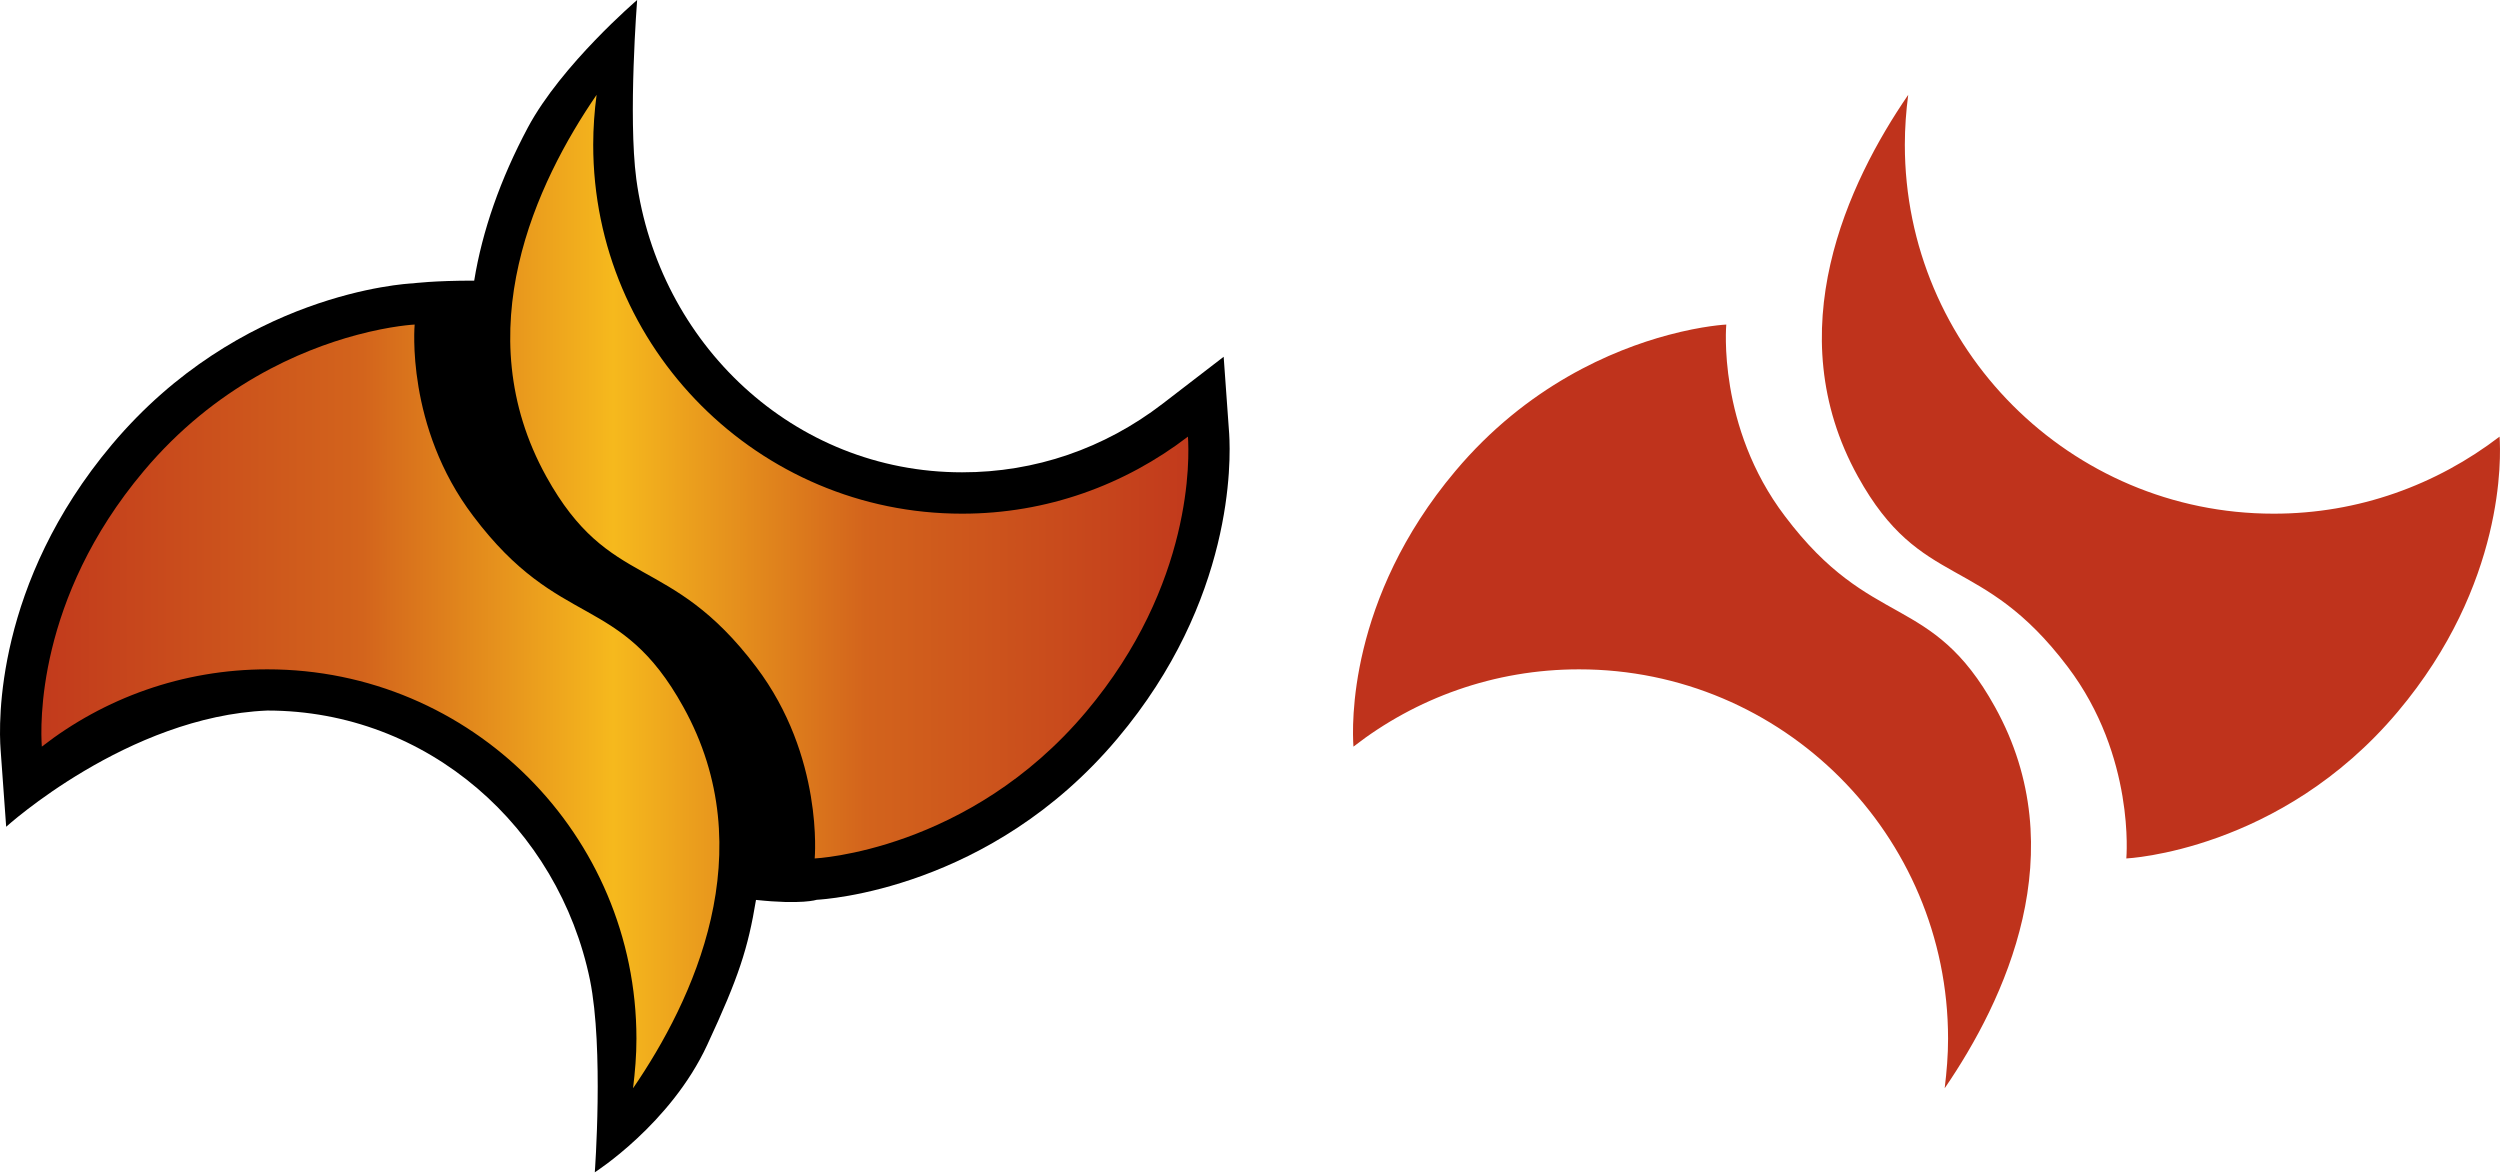
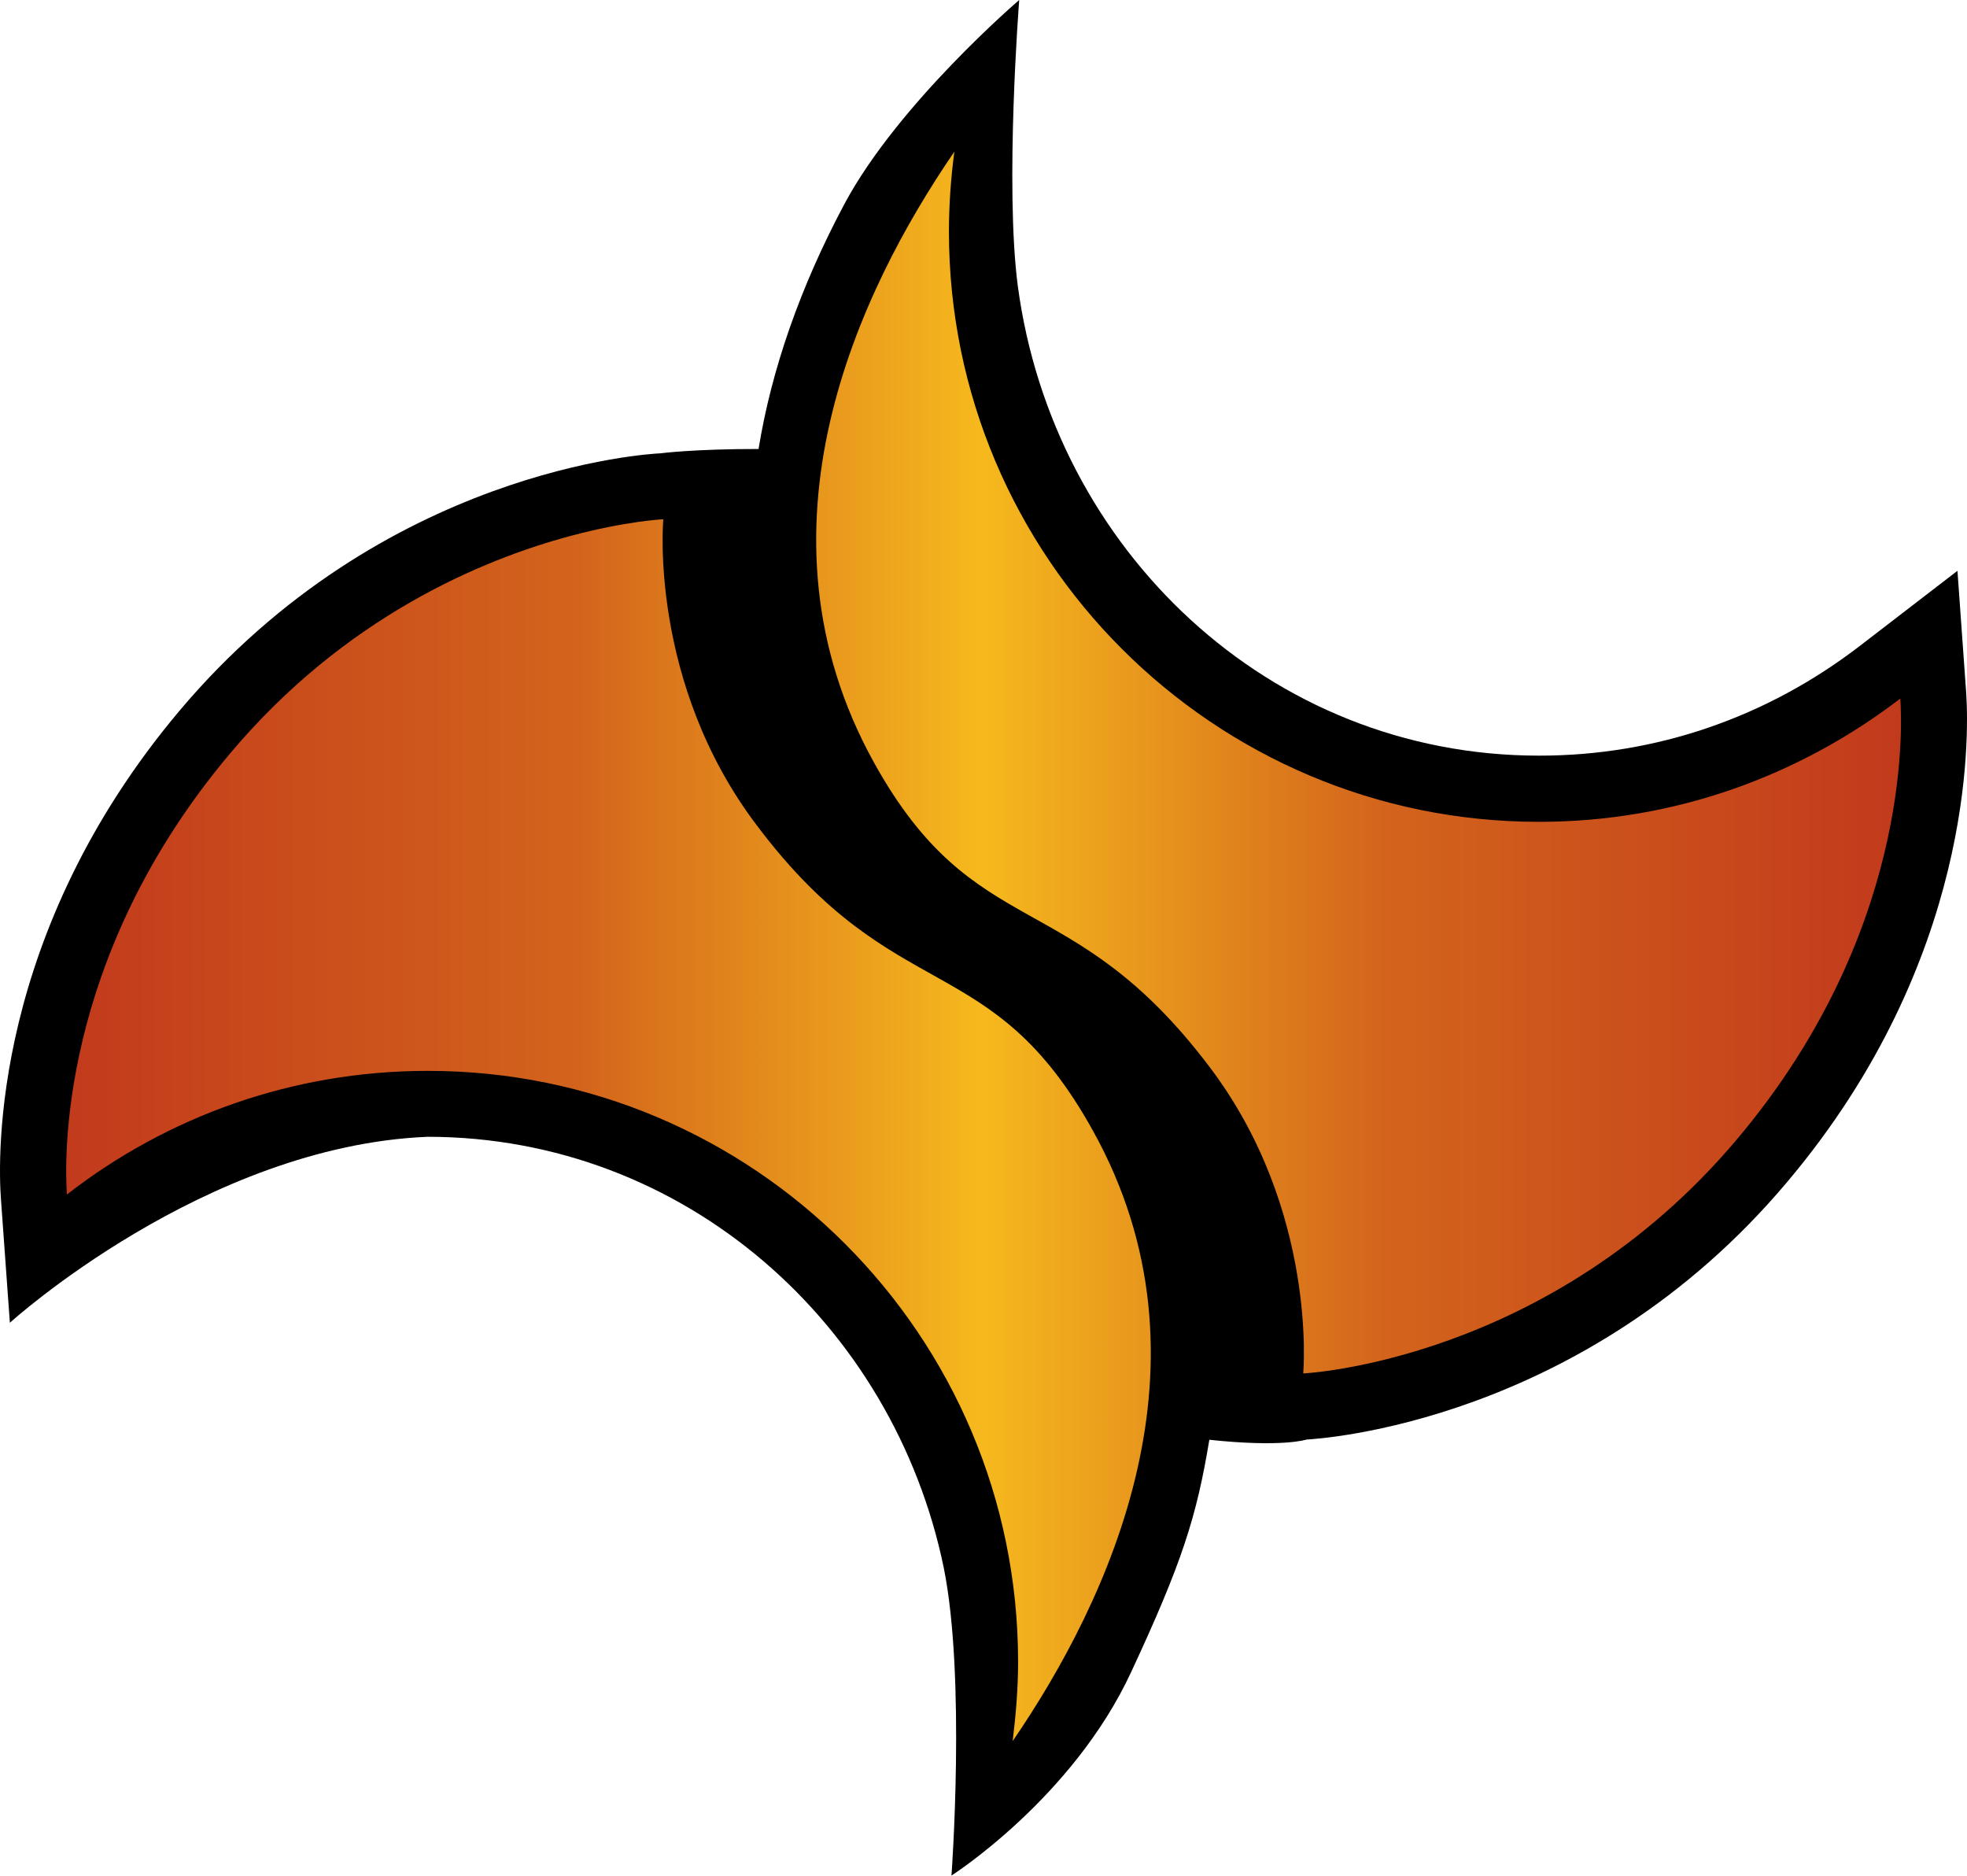
- <svg xmlns="http://www.w3.org/2000/svg" xmlns:xlink="http://www.w3.org/1999/xlink" version="1.1" x="0px" y="0px" width="609.931" height="286.01" id="svg5">
+ <svg xmlns="http://www.w3.org/2000/svg" xmlns:xlink="http://www.w3.org/1999/xlink" version="1.1" x="0px" y="0px" width="299.998" height="286.01" id="svg5">
  <defs id="defs5">
    <linearGradient xlink:href="#SVGID_3_" id="linearGradient5" gradientUnits="userSpaceOnUse" gradientTransform="matrix(10.2168,0,0,-10.2168,5230.151,6270.654)" x1="-512.275" y1="599.635" x2="-482.243" y2="599.635" />
    <linearGradient xlink:href="#SVGID_3_" id="linearGradient6" gradientUnits="userSpaceOnUse" gradientTransform="matrix(10.2168,0,0,-10.2168,5230.151,6270.654)" x1="-512.275" y1="599.635" x2="-482.243" y2="599.635" />
  </defs>
  <g id="Layer_1" transform="translate(3.7577918e-4)">
    <g id="g5">
      <path d="m 128.789,31.102 c -6.737,12.638 -11.129,25.241 -13.098,37.366 -9.787,-0.014 -14.938,0.657 -14.938,0.657 -1.766,0.076 -42.321,2.379 -73.405,39.29 -28.562,33.939 -27.69,67.988 -27.203,74.464 l 1.36,18.832 c 0,0 29.67,-26.949 63.715,-28.358 39.193,0.018 71.059,28.569 78.719,65.732 3.392,16.785 1.175,46.925 1.175,46.925 0,0 18.504,-11.792 27.427,-31.083 7.721,-16.587 9.954,-23.594 11.902,-35.372 11.182,1.2 14.822,-0.031 14.822,-0.031 1.646,-0.1 42.321,-2.379 73.383,-39.37 28.439,-33.765 27.639,-67.861 27.238,-74.332 L 298.541,87.043 283.613,98.528 C 269.431,109.417 252.535,115.249 234.722,115.23 193.523,115.239 160.638,83.729 155.241,43.69 153.219,28.413 155.445,0 155.445,0 c 0,0 -18.457,15.777 -26.656,31.102" id="path1" />
      <path style="fill:url(#linearGradient5)" id="SVGID_1_" d="m 35.063,114.93 c -26.264,31.196 -25.202,62.245 -24.86,67.228 15.182,-11.809 34.304,-18.861 55.032,-18.857 49.702,-0.019 90.032,40.328 90.038,90.09 0.009,4.053 -0.336,8.058 -0.82,12.072 l 0.027,-0.007 c 14.628,-21.387 31.837,-57.7 12.228,-92.994 -15.514,-28.055 -30.102,-18.475 -51.23,-46.529 -16.598,-21.838 -14.313,-46.751 -14.313,-46.751 0,0 -5.604,0.254 -14.175,2.55 -13.545,3.631 -34.426,12.374 -51.927,33.198 m 98.204,1.304 c 15.507,28.028 30.035,18.436 51.215,46.475 16.546,21.852 14.28,46.731 14.28,46.731 0,0 37.562,-1.728 66.209,-35.774 26.244,-31.163 25.188,-62.298 24.854,-67.142 -15.316,11.731 -34.371,18.822 -55.134,18.799 -49.589,0.016 -89.971,-40.316 -89.964,-90.026 0.004,-4.113 0.301,-8.191 0.825,-12.159 -14.68,21.402 -31.861,57.708 -12.285,93.096" />
      <linearGradient id="SVGID_3_" gradientUnits="userSpaceOnUse" x1="-512.275" y1="599.635" x2="-482.243" y2="599.635" gradientTransform="matrix(10.2168,0,0,-10.2168,5230.151,6270.654)">
        <stop style="stop-color:#bf331c" offset="0" id="stop1" />
        <stop style="stop-color:#d3641c" offset="0.3" id="stop2" />
        <stop style="stop-color:#f6b91d" offset="0.5" id="stop3" />
        <stop style="stop-color:#d3641c" offset="0.7" id="stop4" />
        <stop style="stop-color:#bf331c" offset="1" id="stop5" />
      </linearGradient>
-       <path style="fill:url(#linearGradient6)" id="SVGID_4_" d="m 355.063,114.93 c -26.264,31.196 -25.202,62.245 -24.86,67.228 15.182,-11.809 34.304,-18.861 55.033,-18.857 49.702,-0.019 90.032,40.328 90.038,90.09 0.009,4.053 -0.336,8.058 -0.82,12.072 l 0.027,-0.007 c 14.628,-21.387 31.837,-57.7 12.228,-92.994 -15.514,-28.055 -30.102,-18.475 -51.23,-46.529 -16.598,-21.838 -14.313,-46.751 -14.313,-46.751 0,0 -5.604,0.254 -14.175,2.55 -13.546,3.631 -34.427,12.374 -51.928,33.198 m 98.204,1.304 c 15.507,28.028 30.035,18.436 51.215,46.475 16.546,21.852 14.28,46.731 14.28,46.731 0,0 37.562,-1.728 66.209,-35.774 26.244,-31.163 25.188,-62.298 24.854,-67.142 -15.316,11.731 -34.371,18.822 -55.134,18.799 -49.589,0.016 -89.971,-40.316 -89.964,-90.026 0.004,-4.113 0.301,-8.191 0.825,-12.159 -14.68,21.402 -31.861,57.708 -12.285,93.096" />
    </g>
  </g>
</svg>
